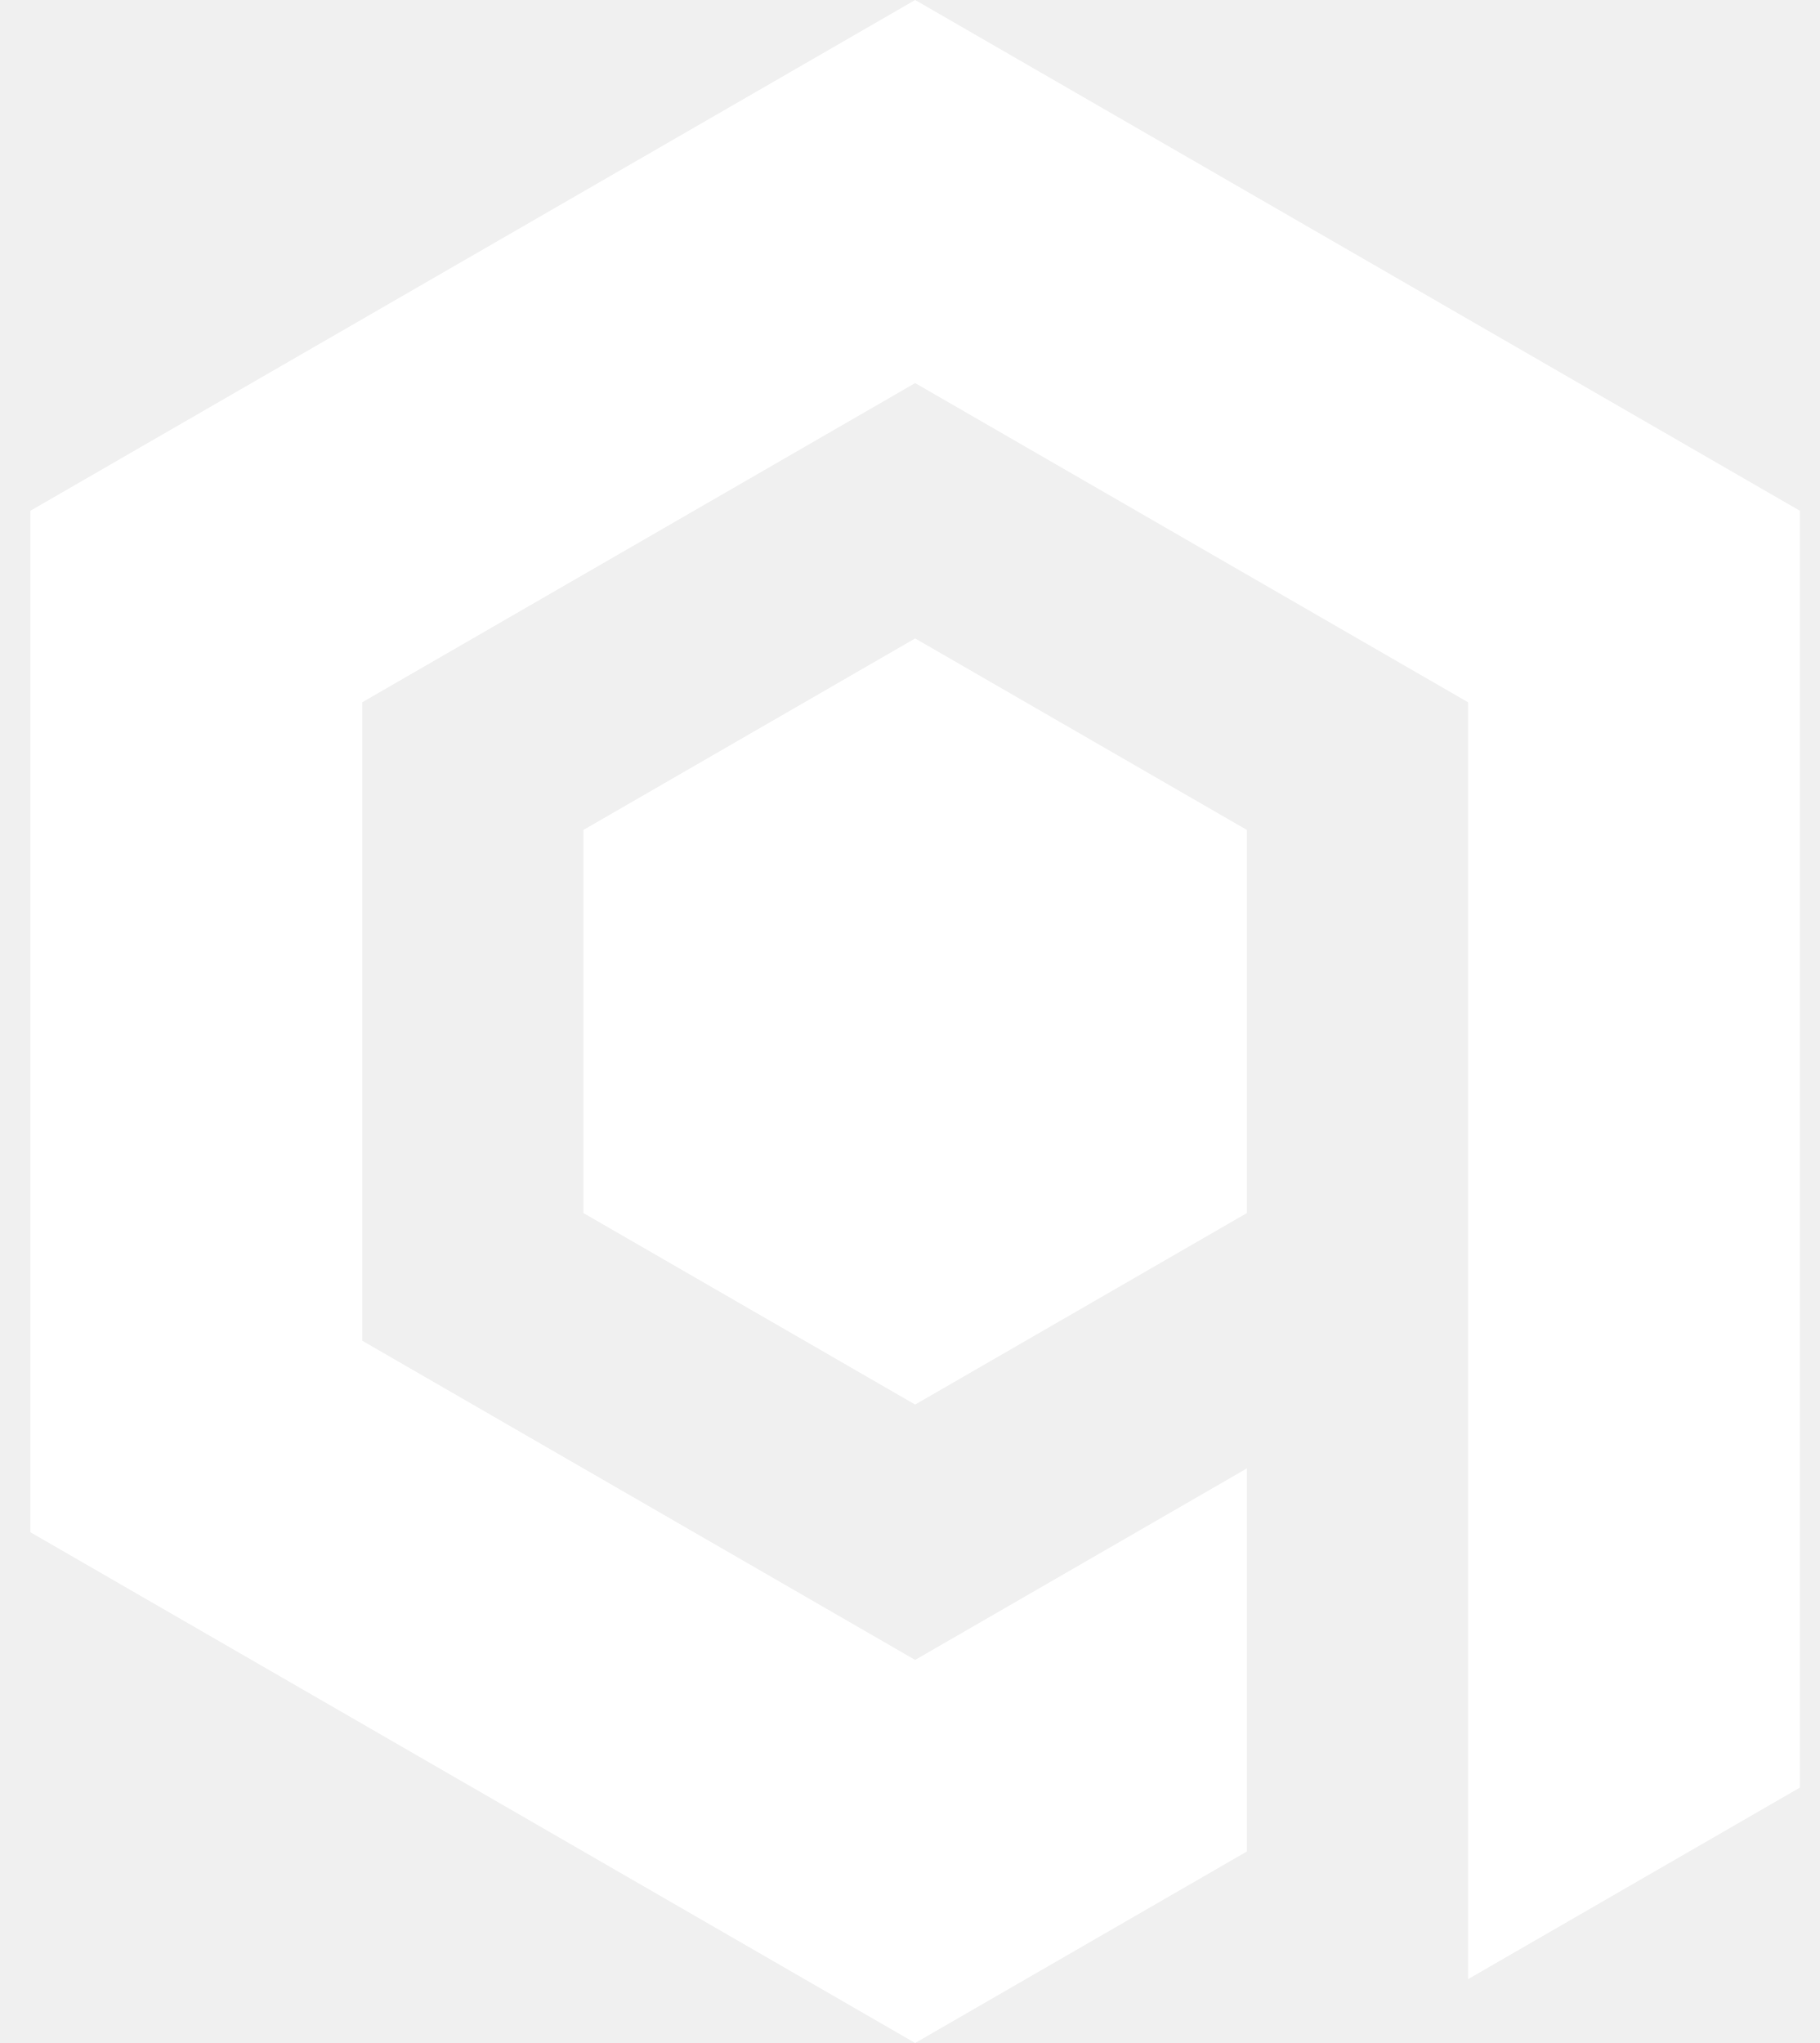
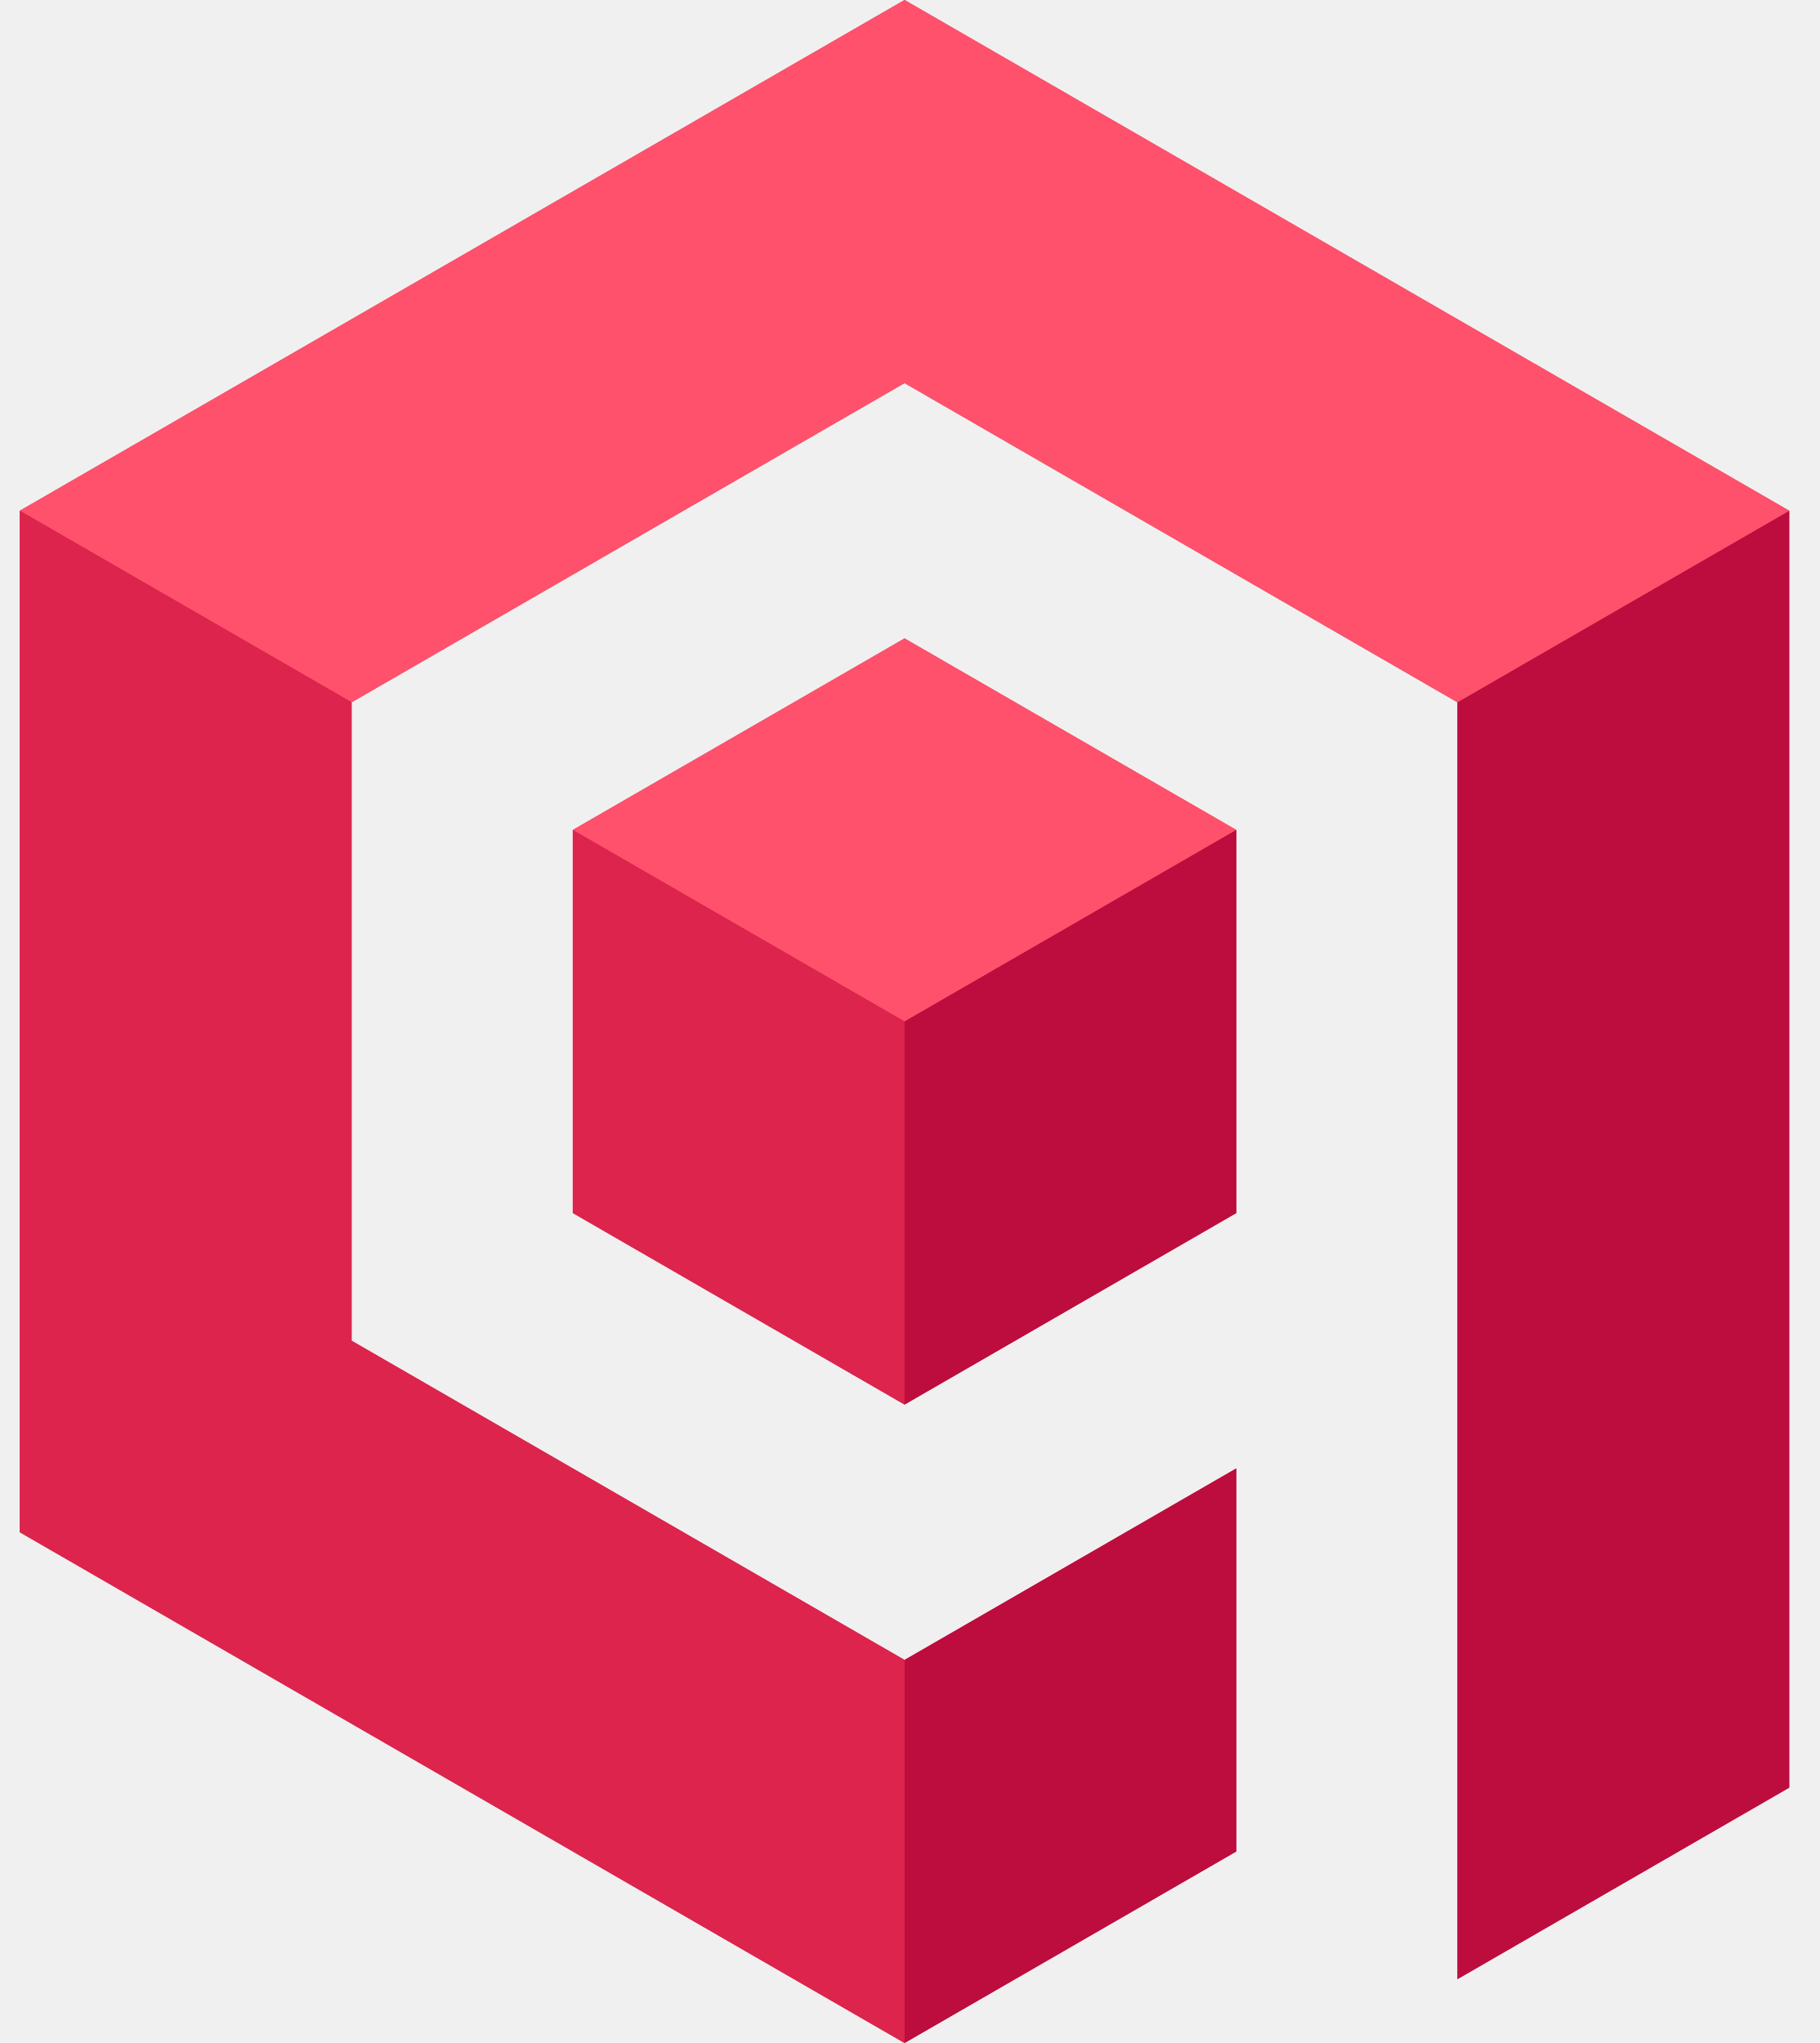
<svg xmlns="http://www.w3.org/2000/svg" width="57" height="64" fill="none" viewBox="0 0 57 64">
-   <g fill="#fff" clip-path="url(#a)">
-     <path d="M28.667 0 .953 16v32l27.714 16 10.392-6V46l-10.392 6-17.32-10V22l17.32-10 17.32 10v40l10.393-6V16z" />
-     <path d="M18.275 26v12l10.392 6 10.392-6V26l-10.392-6z" />
+   <g clip-path="url(#a)">
+     <path fill="#dc244c" d="M28.335 0 .62 16v32l27.714 16 10.392-6V46l-10.392 6-17.32-10V22l17.32-10 17.32 10v40l10.393-6V16z" />
+     <path fill="#dc244c" d="M17.943 26v12l10.392 6 10.392-6V26l-10.392-6z" />
+     <path fill="#bd0c3e" d="M38.727 46v12l-10.392 6V52zm17.321-30v40l-10.393 6V22z" />
+     <path fill="#ff516b" d="m56.048 16-10.393 6-17.32-10-17.32 10L.62 16 28.335 0z" />
+     <path fill="#dc244c" d="M28.335 52v12L.62 48V16l10.394 6v20z" />
+     <path fill="#ff516b" d="m38.727 26-10.392 6-10.392-6 10.392-6z" />
+     <path fill="#dc244c" d="M28.335 32v12l-10.392-6V26z" />
+     <path fill="#bd0c3e" d="M38.727 26v12l-10.392 6V32z" />
  </g>
  <defs>
    <clipPath id="a">
-       <path fill="#fff" d="M.664 0h56v64h-56z" />
+       <path fill="#fff" d="M.332 0h56v64h-56z" />
    </clipPath>
  </defs>
</svg>
